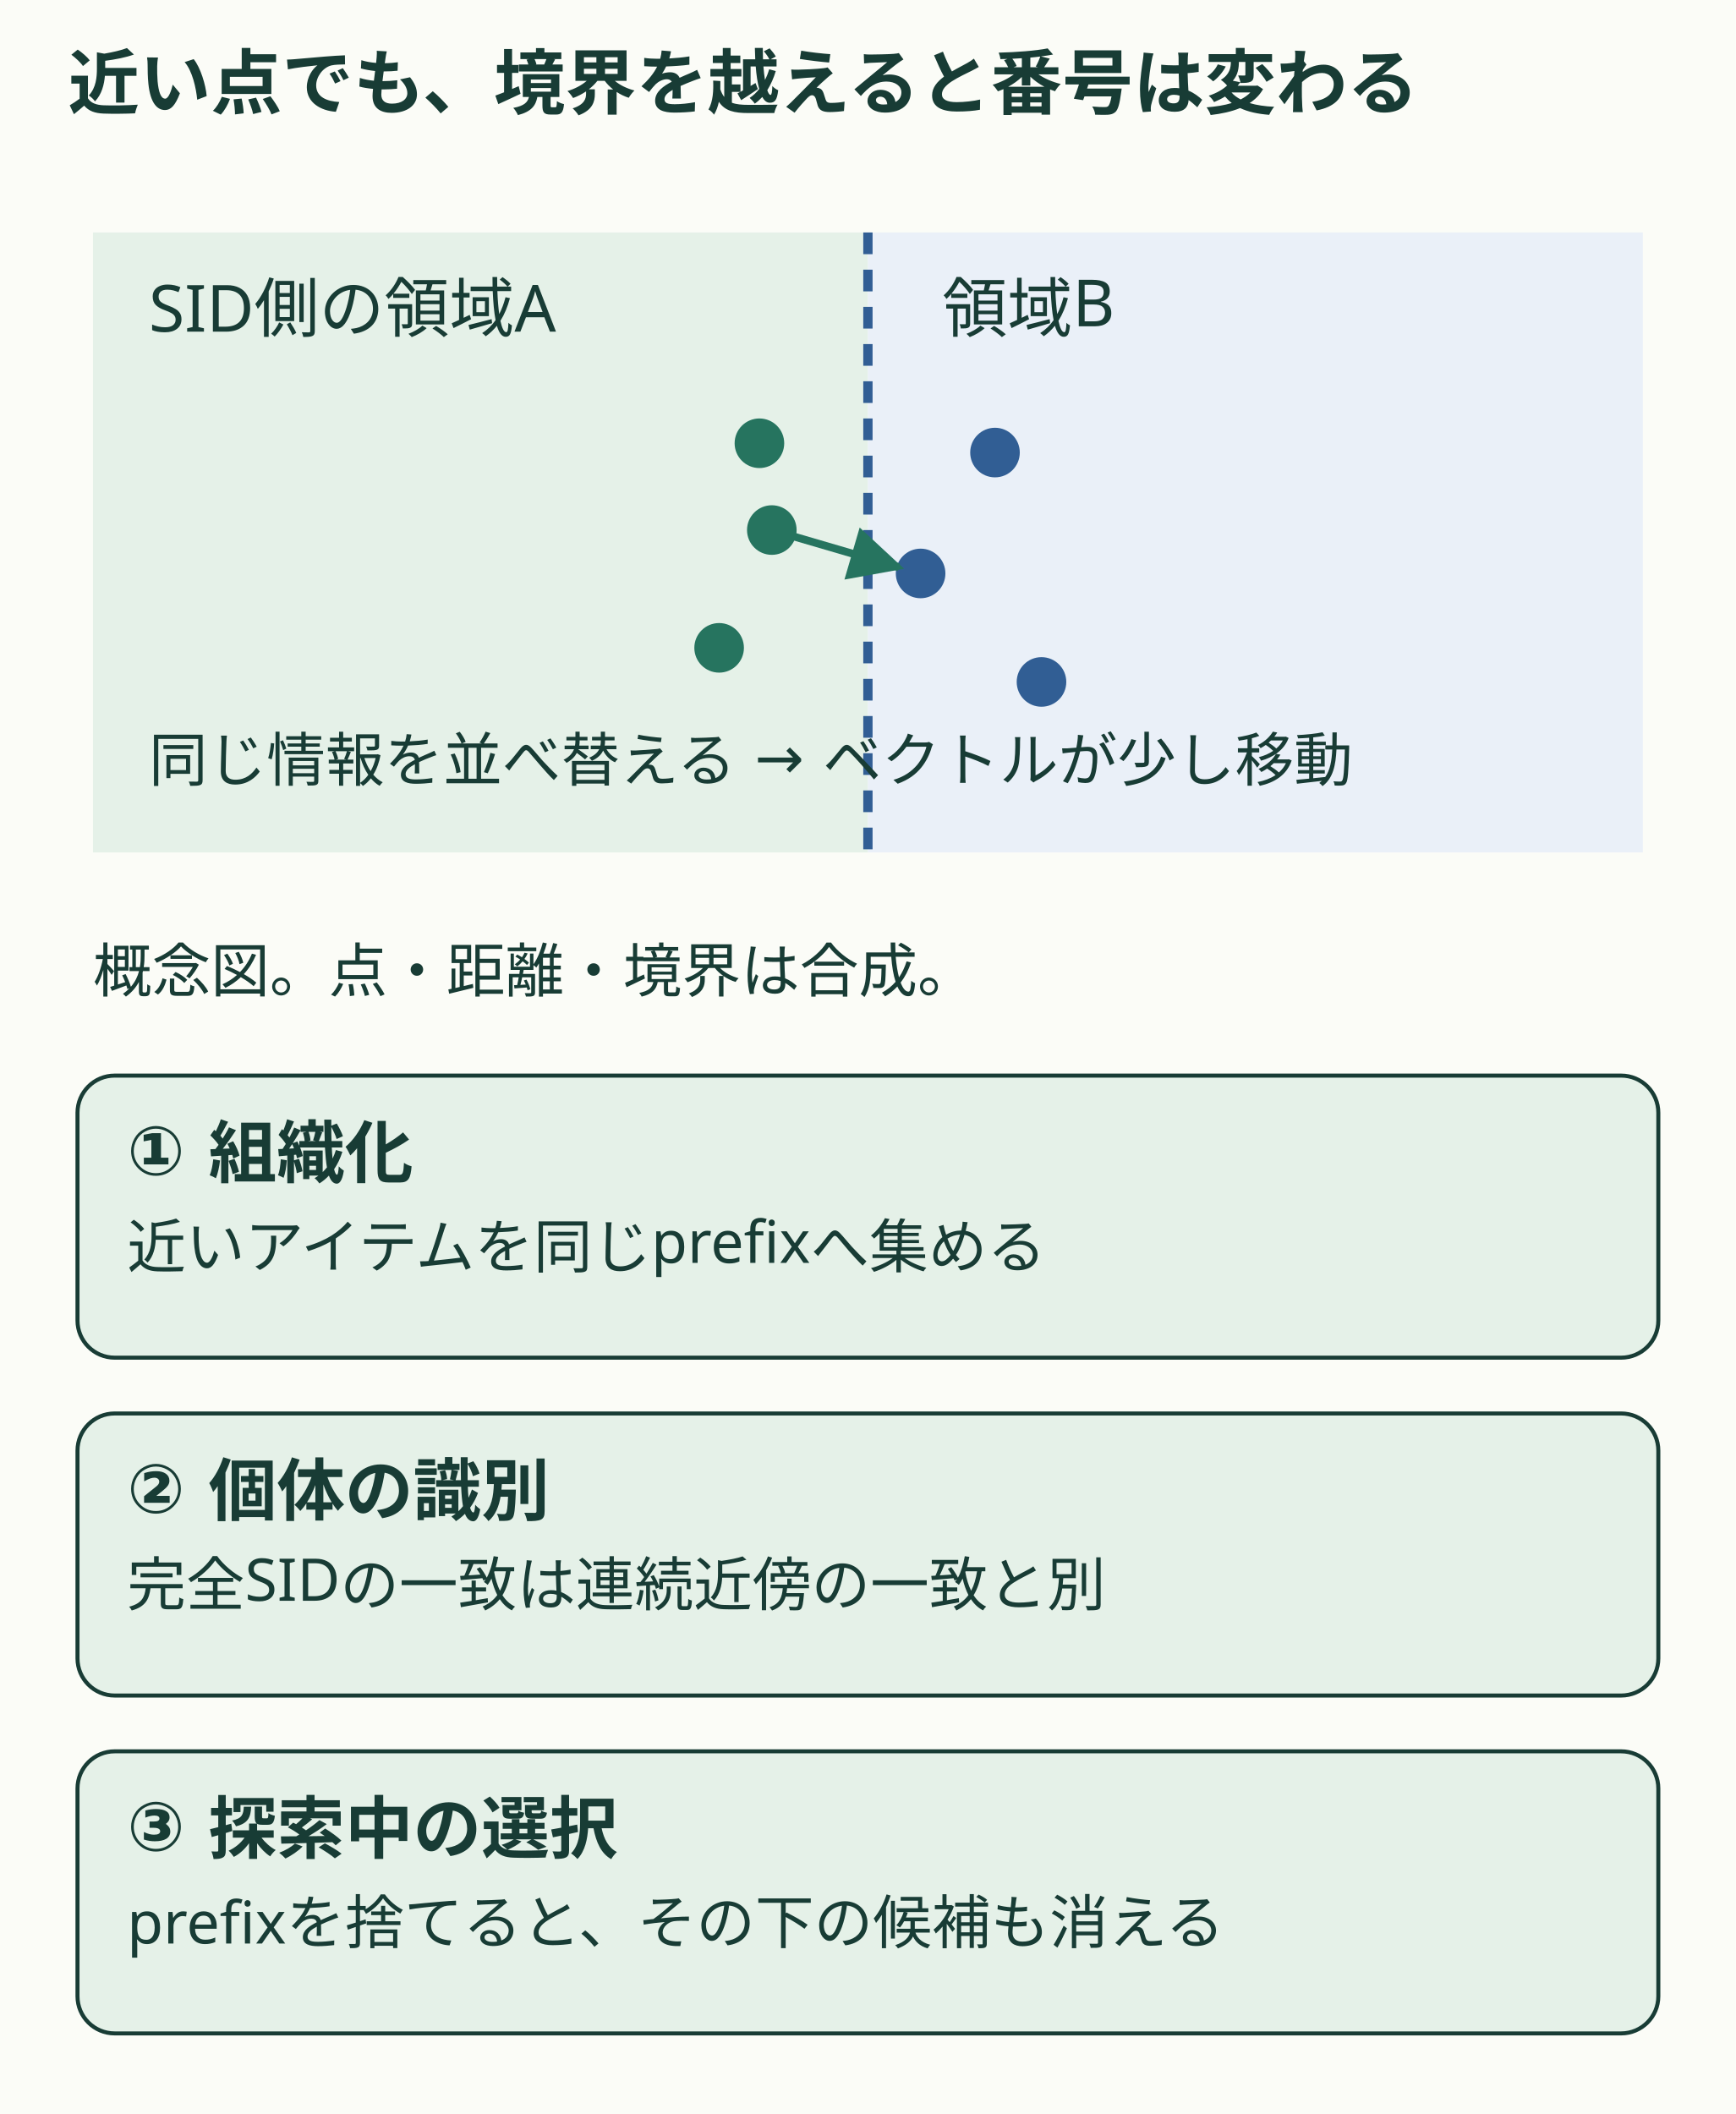
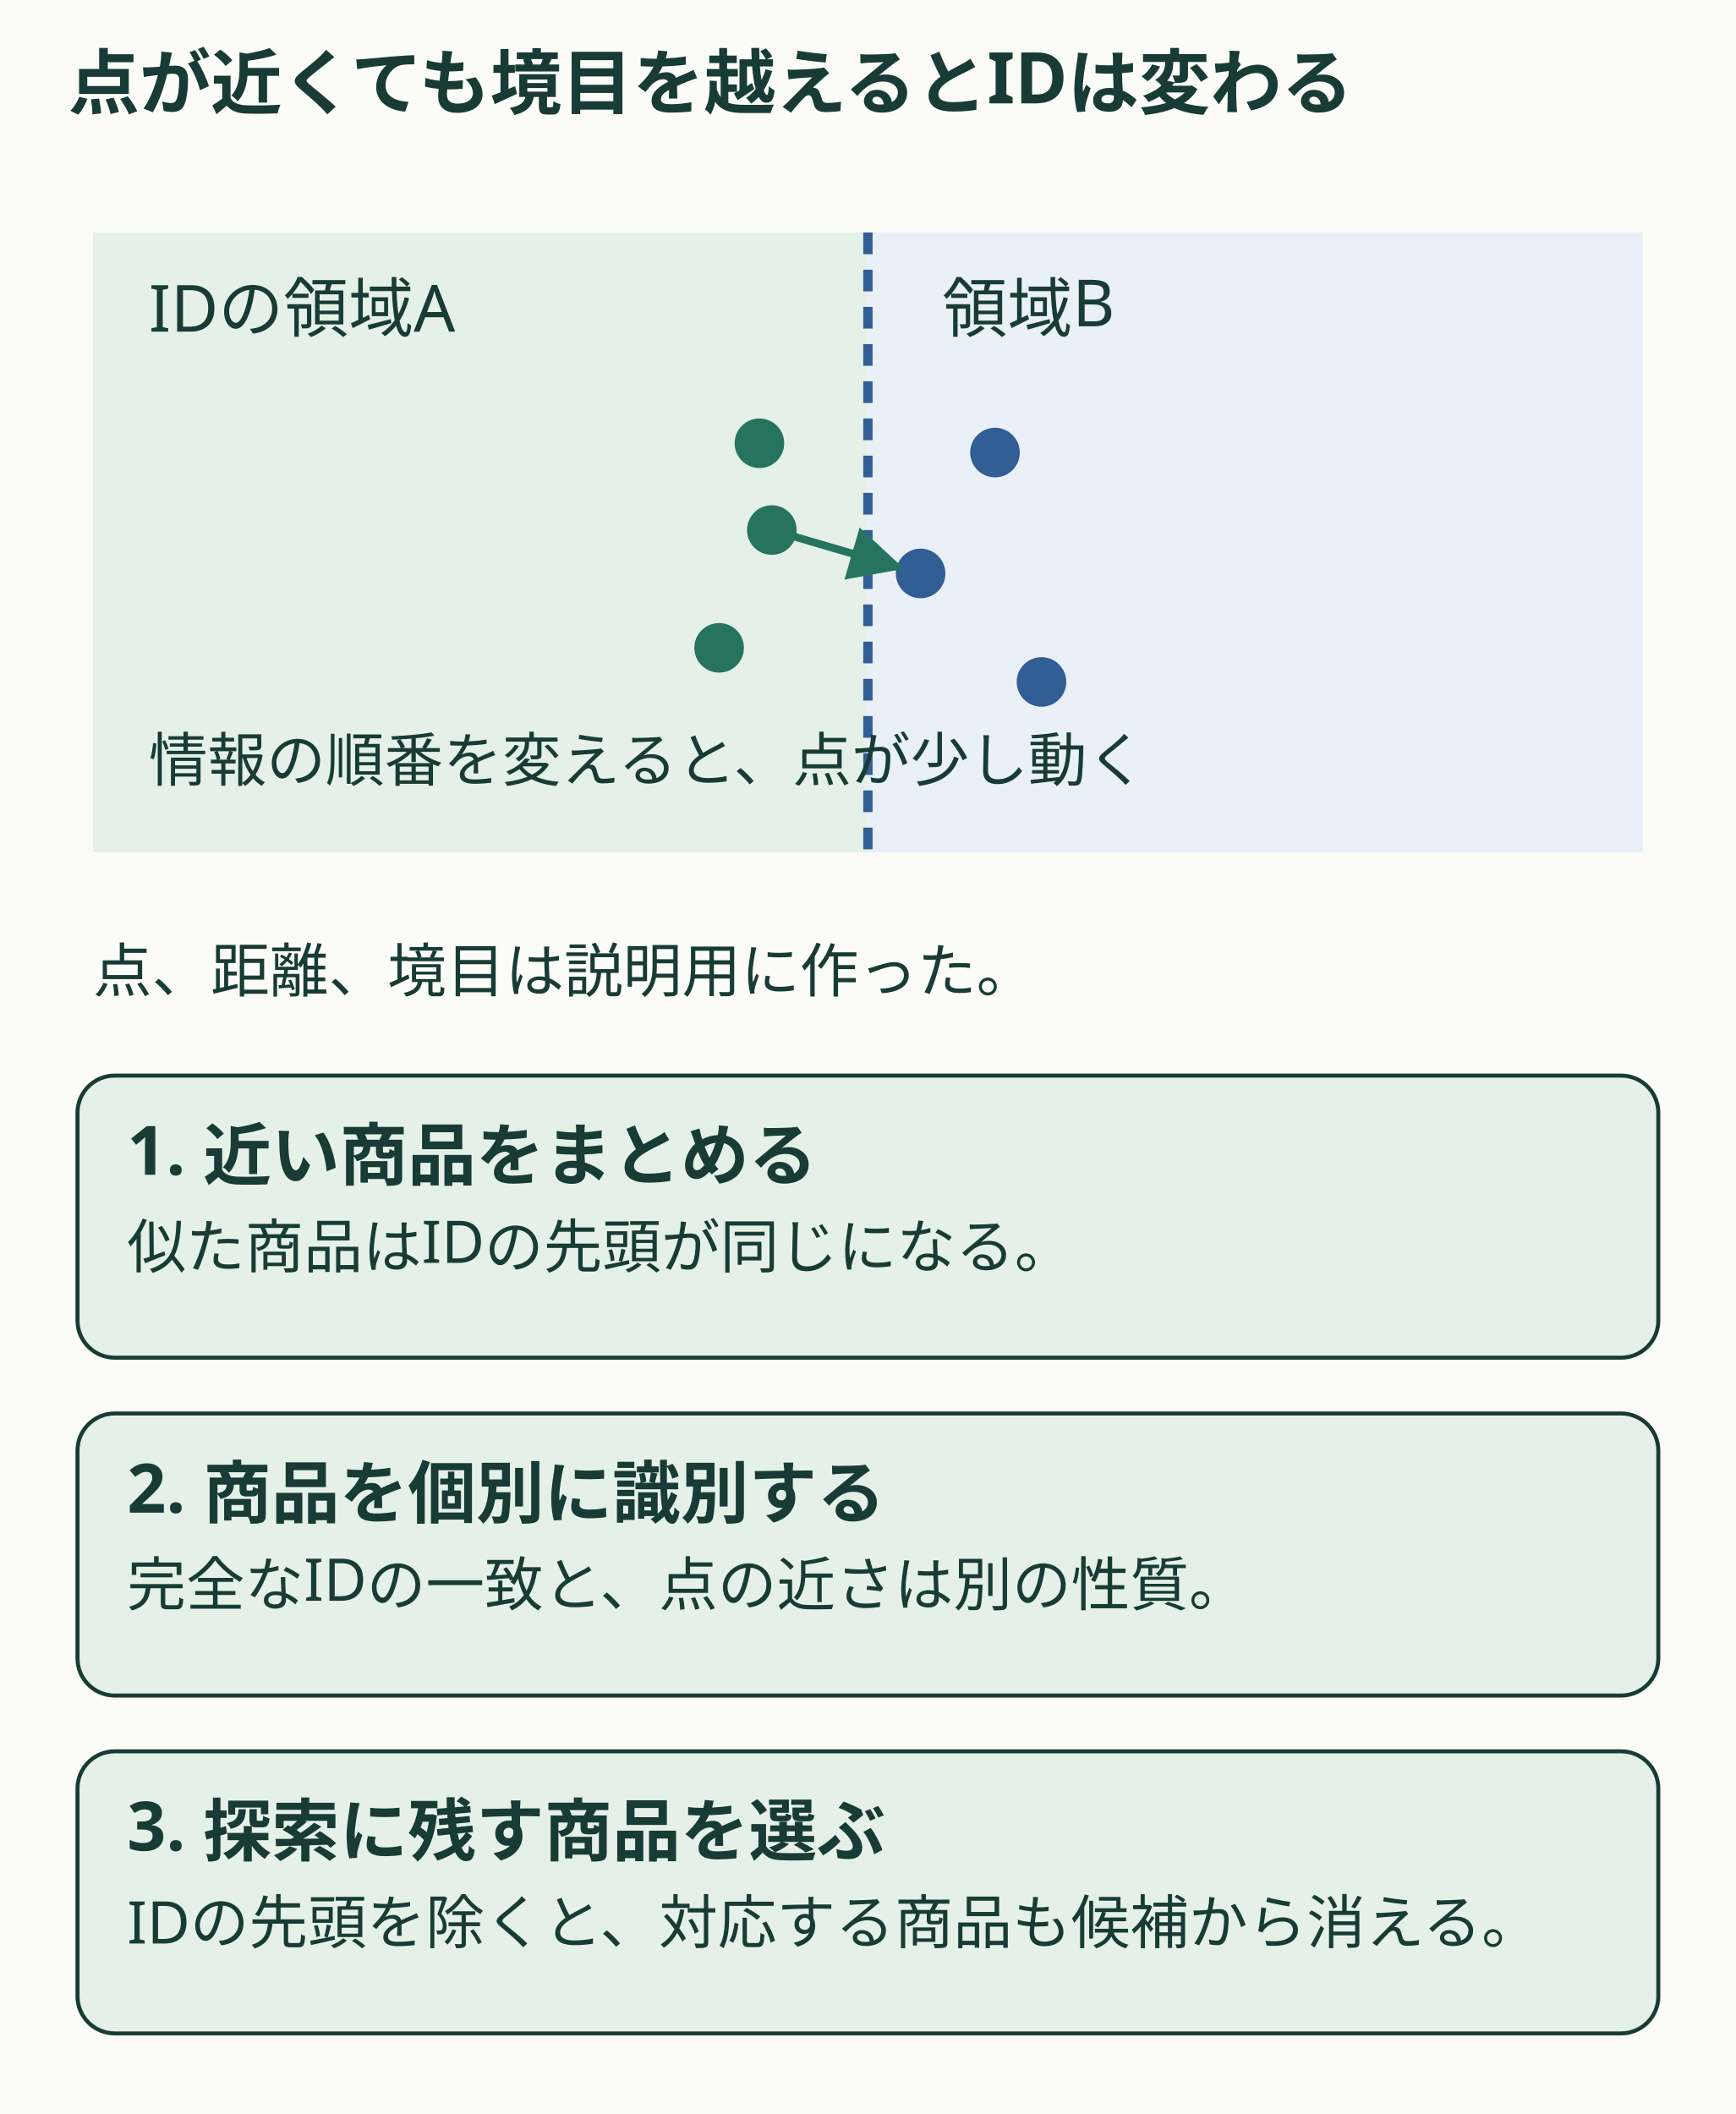
<svg xmlns="http://www.w3.org/2000/svg" viewBox="0 0 560 682" role="img" aria-labelledby="title desc">
  <defs>
    <marker id="arr" viewBox="0 0 10 10" refX="9" refY="5" markerWidth="7" markerHeight="7" orient="auto-start-reverse">
      <path d="M0 0 L10 5 L0 10 Z" fill="#26745f" />
    </marker>
  </defs>
  <rect width="560" height="682" fill="#fbfcf7" />
  <g font-family="sans-serif">
-     <text x="22" y="35" font-size="23" fill="#183c35" font-weight="bold">近い点でも、境界を越えると番号は変わる</text>
+     <text x="22" y="35" font-size="23" fill="#183c35" font-weight="bold">点が近くても境目を越えるとIDは変わる</text>
    <rect x="30" y="75" width="250" height="200" fill="#e5f1e8" />
    <rect x="280" y="75" width="250" height="200" fill="#eaf0f8" />
    <path d="M280 75V275" stroke="#315e94" stroke-width="3" stroke-dasharray="7 5" />
-     <text x="48" y="107" font-size="21" fill="#183c35" font-weight="normal">SID側の領域A</text>
+     <text x="48" y="107" font-size="21" fill="#183c35" font-weight="normal">IDの領域A</text>
    <text x="304" y="107" font-size="21" fill="#183c35" font-weight="normal">領域B</text>
    <circle cx="249" cy="171" r="8" fill="#26745f" />
    <circle cx="297" cy="185" r="8" fill="#315e94" />
    <circle cx="232" cy="209" r="8" fill="#26745f" />
    <circle cx="321" cy="146" r="8" fill="#315e94" />
    <circle cx="245" cy="143" r="8" fill="#26745f" />
    <circle cx="336" cy="220" r="8" fill="#315e94" />
    <path d="M249,171 L290,183" stroke="#26745f" stroke-width="2.5" fill="none" marker-end="url(#arr)" />
-     <text x="48" y="252" font-size="19" fill="#183c35" font-weight="normal">同じ情報を並べ替える → ベクトルが少し移動</text>
-     <text x="30" y="320" font-size="19" fill="#183c35" font-weight="normal">概念図。点・距離・境界は合成。</text>
+     <text x="48" y="252" font-size="19" fill="#183c35" font-weight="normal">情報の順番を変えると、点が少し動く</text>
+     <text x="30" y="320" font-size="19" fill="#183c35" font-weight="normal">点、距離、境目は説明用に作った。</text>
    <rect x="25" y="347" width="510" height="91" rx="12" fill="#e5f1e8" stroke="#183c35" stroke-width="1.3" />
-     <text x="41" y="379" font-size="22" fill="#183c35" font-weight="bold">① 組織化</text>
-     <text x="41" y="409" font-size="19" fill="#183c35" font-weight="normal">近いアイテムを同じprefixへ集める</text>
+     <text x="41" y="379" font-size="22" fill="#183c35" font-weight="bold">1. 近い商品をまとめる</text>
+     <text x="41" y="409" font-size="19" fill="#183c35" font-weight="normal">似た商品はIDの先頭が同じになる。</text>
    <rect x="25" y="456" width="510" height="91" rx="12" fill="#e5f1e8" stroke="#183c35" stroke-width="1.3" />
-     <text x="41" y="488" font-size="22" fill="#183c35" font-weight="bold">② 個体の識別</text>
-     <text x="41" y="518" font-size="19" fill="#183c35" font-weight="normal">完全SIDの一致は連続近傍の一致と別</text>
+     <text x="41" y="488" font-size="22" fill="#183c35" font-weight="bold">2. 商品を個別に識別する</text>
+     <text x="41" y="518" font-size="19" fill="#183c35" font-weight="normal">完全なIDの一致と、点の近さは別の性質。</text>
    <rect x="25" y="565" width="510" height="91" rx="12" fill="#e5f1e8" stroke="#183c35" stroke-width="1.3" />
-     <text x="41" y="597" font-size="22" fill="#183c35" font-weight="bold">③ 探索中の選択</text>
-     <text x="41" y="627" font-size="19" fill="#183c35" font-weight="normal">prefixを捨てると、その下の候補も消える</text>
+     <text x="41" y="597" font-size="22" fill="#183c35" font-weight="bold">3. 探索に残す商品を選ぶ</text>
+     <text x="41" y="627" font-size="19" fill="#183c35" font-weight="normal">IDの先頭を除くと、対応する商品も候補から消える。</text>
  </g>
</svg>
